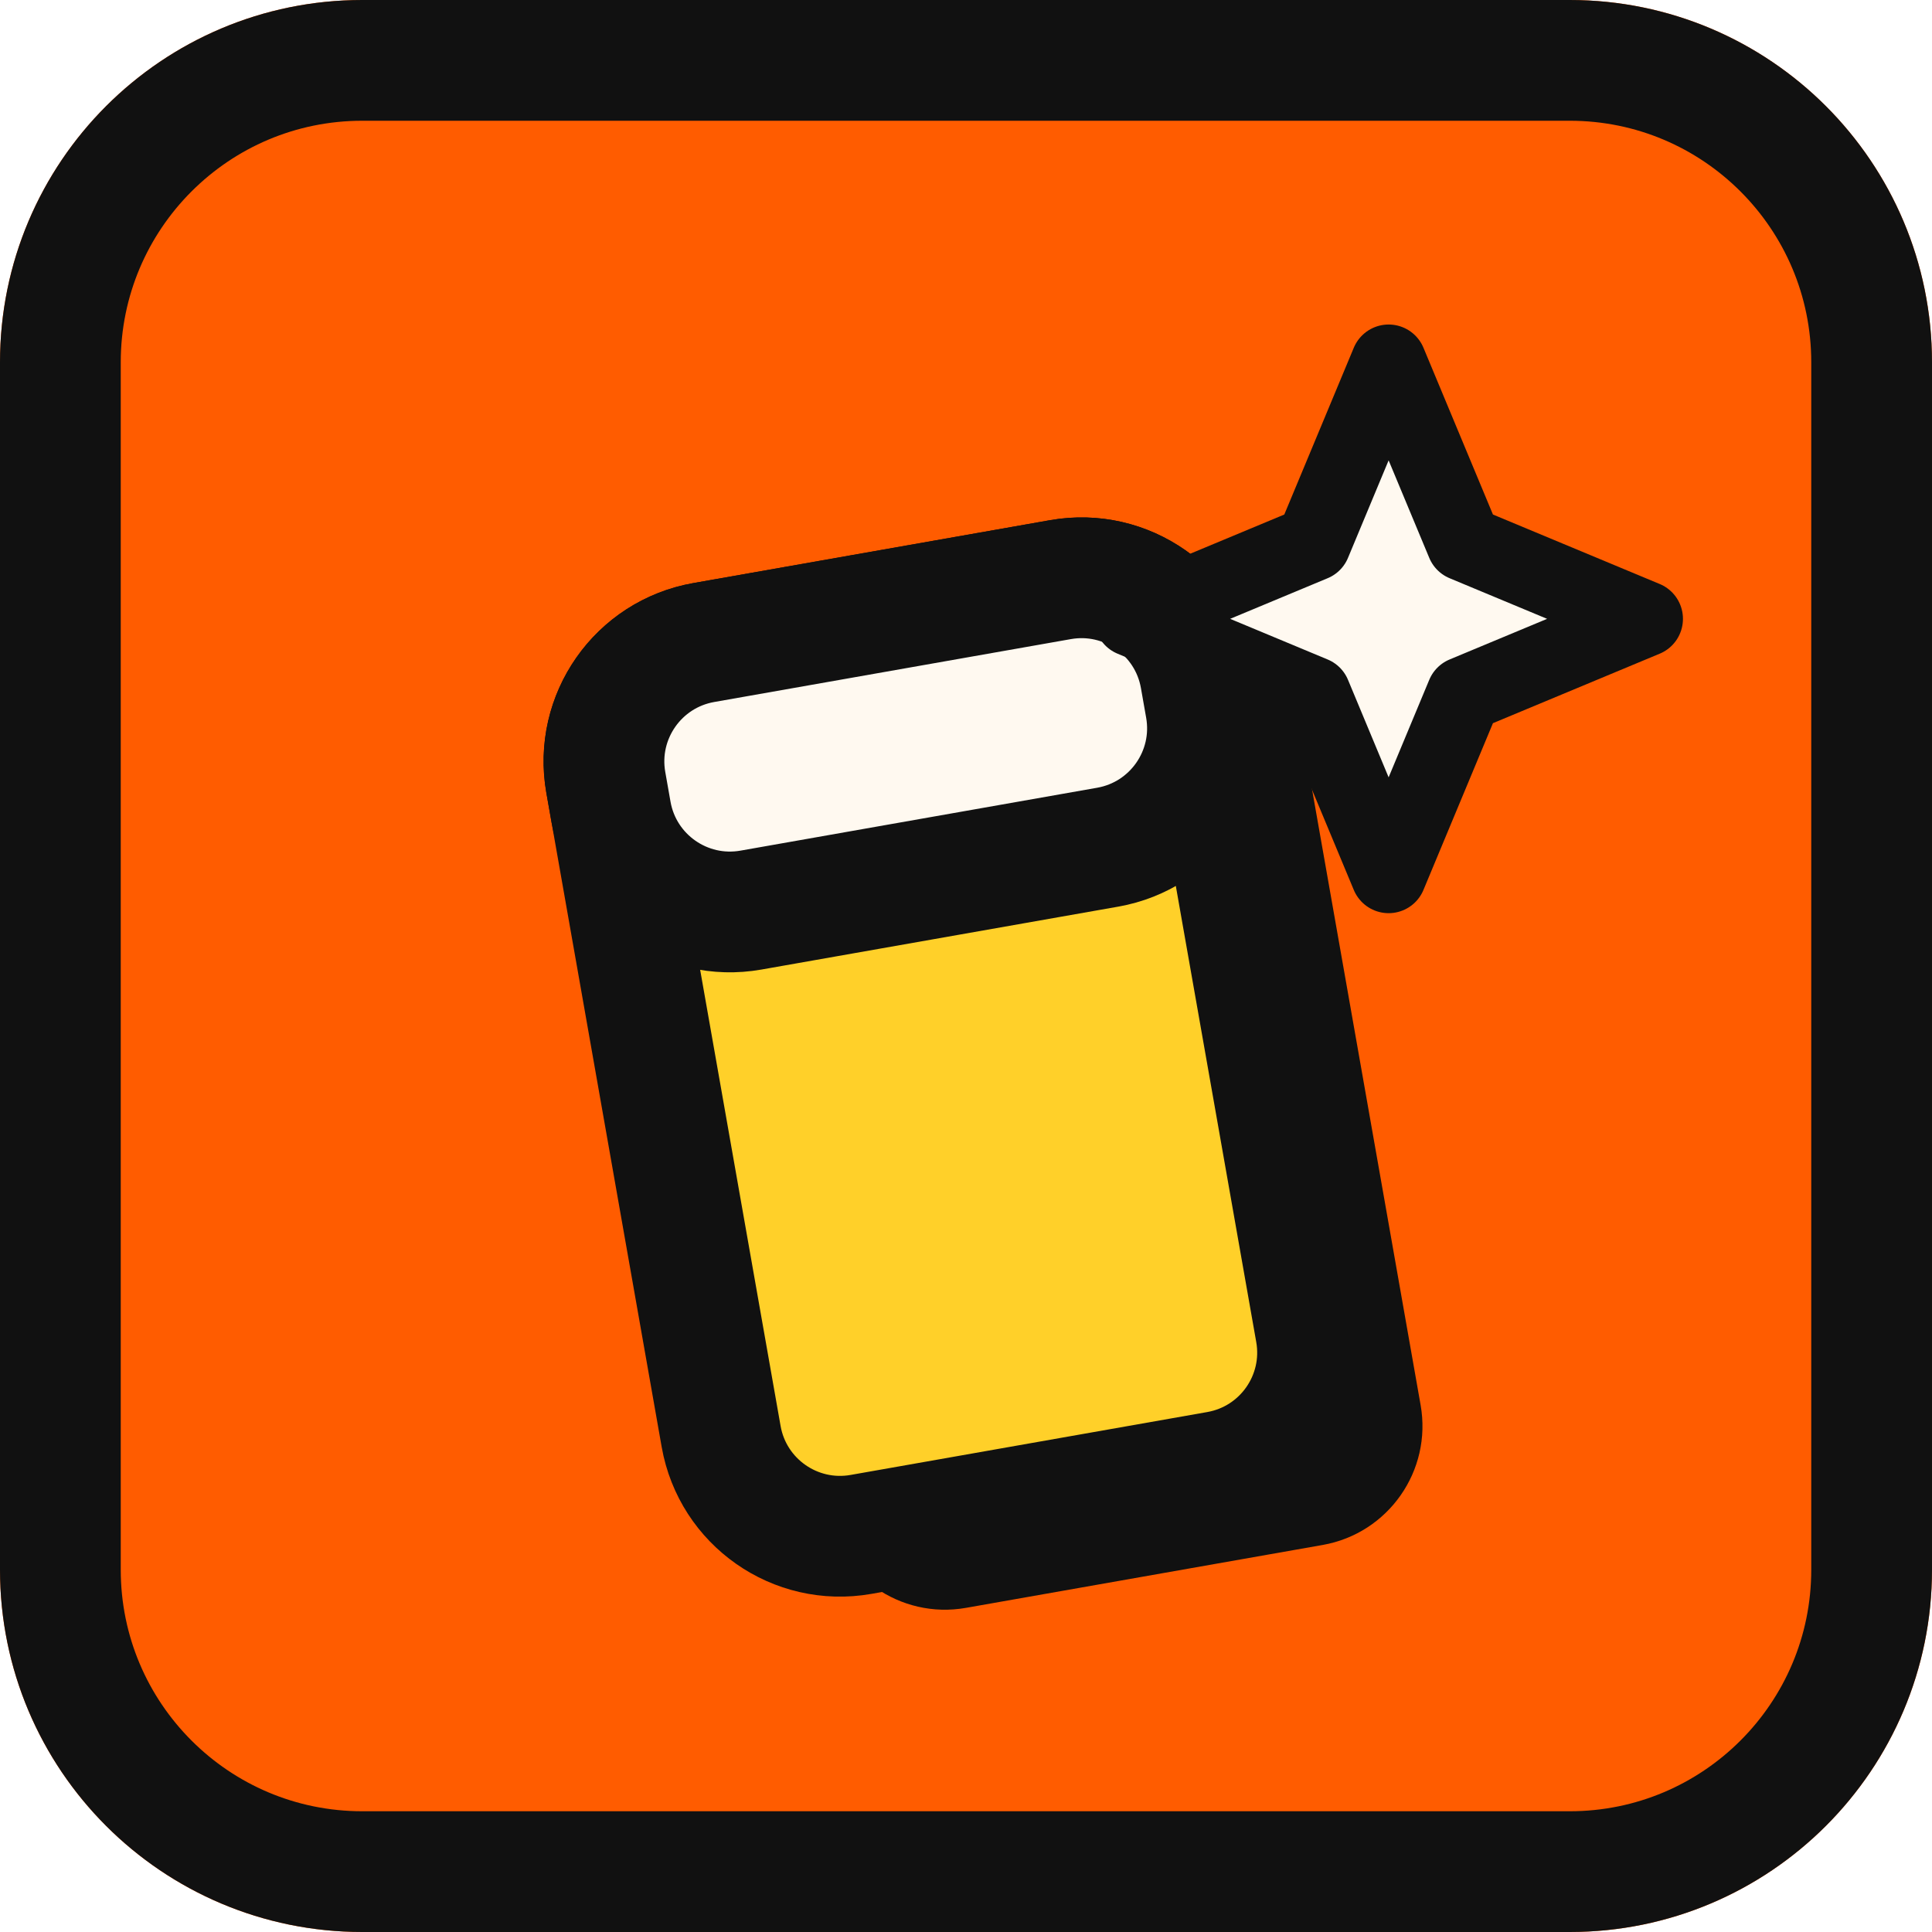
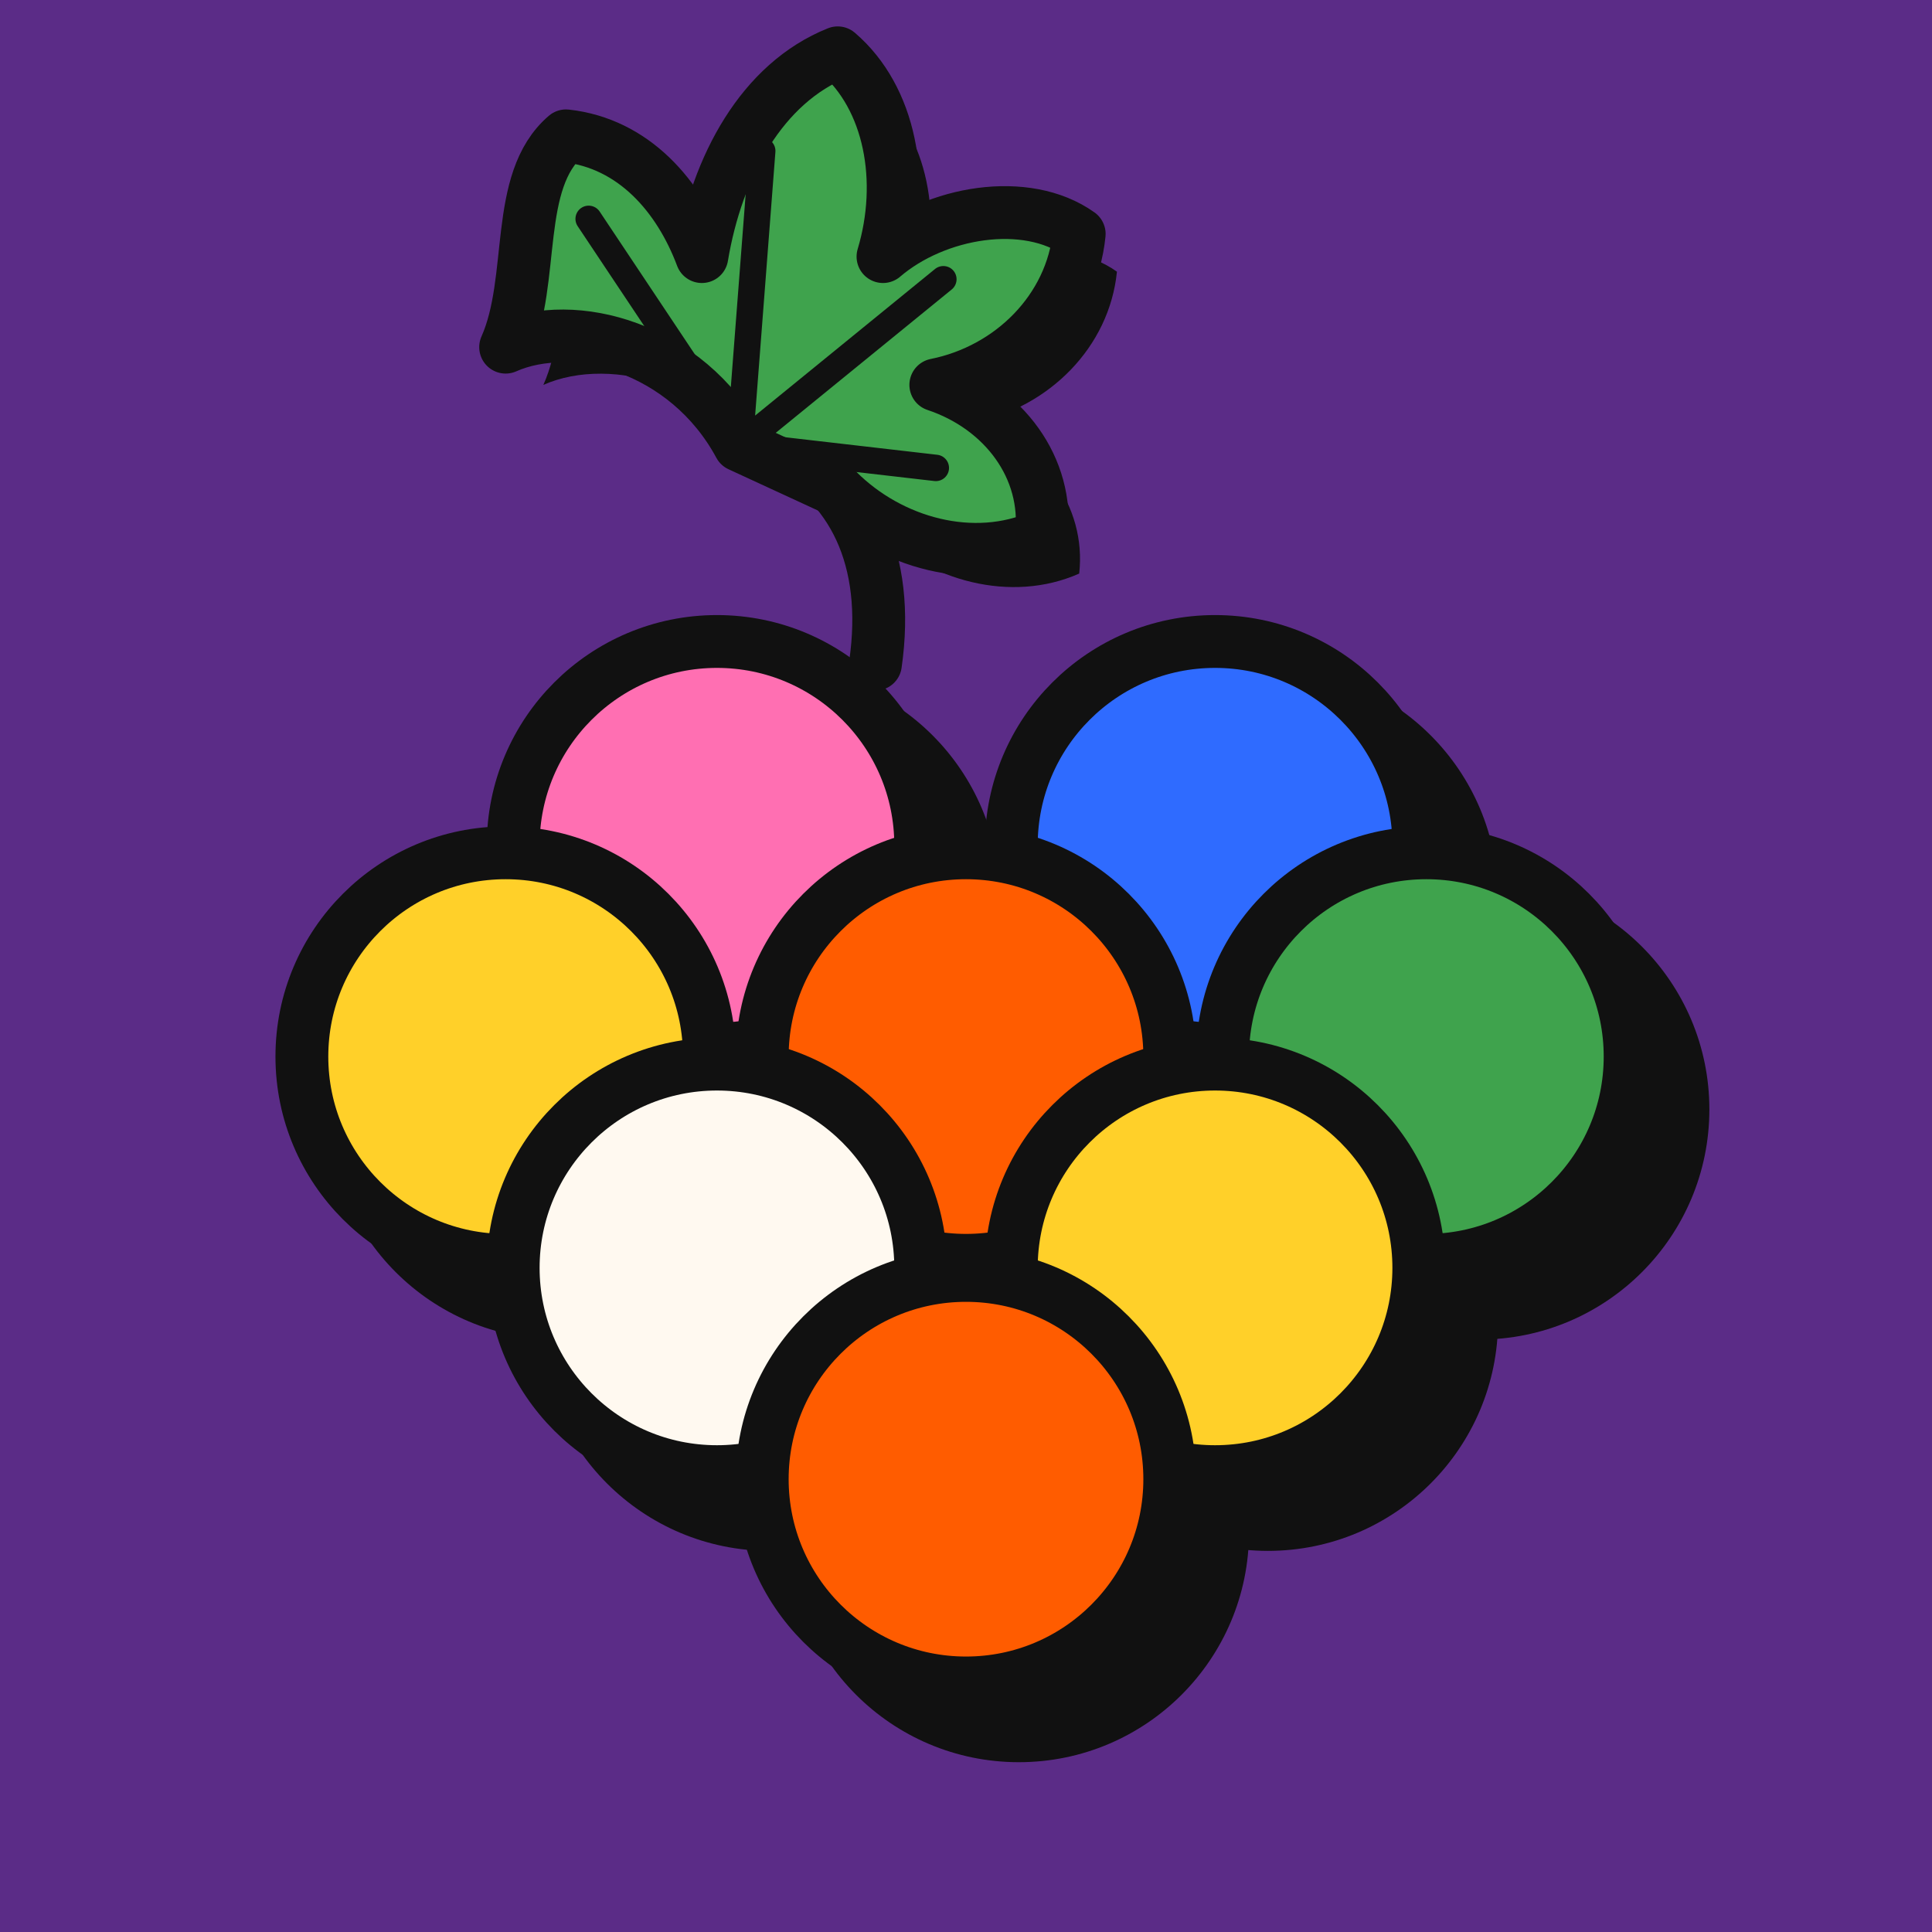
- <svg xmlns="http://www.w3.org/2000/svg" viewBox="0 0 64 64" width="64" height="64">
-   <rect width="64" height="64" rx="12" fill="#FF5C00" />
-   <rect x="2" y="2" width="60" height="60" rx="10" fill="none" stroke="#111111" stroke-width="4" />
-   <g transform="rotate(-10 32 36)">
-     <rect x="25" y="23" width="20" height="30" rx="4" fill="#111111" />
-     <rect x="22" y="20" width="20" height="30" rx="4" fill="#FFD029" stroke="#111111" stroke-width="4" />
-     <rect x="22" y="20" width="20" height="9" rx="4" fill="#FFF9F0" stroke="#111111" stroke-width="4" />
+ <svg xmlns="http://www.w3.org/2000/svg" viewBox="0 0 512 512" width="512" height="512">
+   <rect width="512" height="512" fill="#5B2C87" />
+   <path d="M232 176 C 236 148, 226 128, 206 118" fill="none" stroke="#111111" stroke-width="14" stroke-linecap="round" />
+   <path d="M300 190 C 316 166, 344 168, 348 190 C 350 206, 330 210, 328 196" fill="none" stroke="#111111" stroke-width="12" stroke-linecap="round" />
+   <g transform="translate(196 118)">
+     <path d="M0 0 C -14 -26, -44 -34, -62 -26 C -54 -44, -60 -70, -46 -82 C -28 -80, -16 -66, -10 -50 C -6 -74, 6 -96, 26 -104 C 40 -92, 44 -70, 38 -50 C 52 -62, 76 -66, 90 -56 C 88 -36, 72 -20, 52 -16 C 70 -10, 82 6, 80 24 C 62 32, 40 26, 26 12 Z" fill="#111111" transform="translate(10 10)" />
+     <path d="M0 0 C -14 -26, -44 -34, -62 -26 C -54 -44, -60 -70, -46 -82 C -28 -80, -16 -66, -10 -50 C -6 -74, 6 -96, 26 -104 C 40 -92, 44 -70, 38 -50 C 52 -62, 76 -66, 90 -56 C 88 -36, 72 -20, 52 -16 C 70 -10, 82 6, 80 24 C 62 32, 40 26, 26 12 Z" fill="#3FA34D" stroke="#111111" stroke-width="14" stroke-linejoin="round" />
+     <path d="M0 0 L -40 -60  M0 0 L 6 -78  M0 0 L 54 -44  M0 0 L 52 6" fill="none" stroke="#111111" stroke-width="7" stroke-linecap="round" />
  </g>
-   <path d="M46 12 L48.5 18 L54.5 20.5 L48.5 23 L46 29 L43.5 23 L37.5 20.5 L43.5 18 Z" fill="#FFF9F0" stroke="#111111" stroke-width="2.5" stroke-linejoin="round" />
+   <g transform="translate(14 14)">
+     <circle cx="190" cy="224" r="61.0" fill="#111111" />
+     <circle cx="322" cy="224" r="61.0" fill="#111111" />
+     <circle cx="134" cy="280" r="61.0" fill="#111111" />
+     <circle cx="256" cy="280" r="61.0" fill="#111111" />
+     <circle cx="378" cy="280" r="61.0" fill="#111111" />
+     <circle cx="190" cy="336" r="61.0" fill="#111111" />
+     <circle cx="322" cy="336" r="61.0" fill="#111111" />
+     <circle cx="256" cy="392" r="61.0" fill="#111111" />
+   </g>
+   <circle cx="190" cy="224" r="54" fill="#FF6FB2" stroke="#111111" stroke-width="14" />
+   <circle cx="322" cy="224" r="54" fill="#2F6BFF" stroke="#111111" stroke-width="14" />
+   <circle cx="134" cy="280" r="54" fill="#FFD029" stroke="#111111" stroke-width="14" />
+   <circle cx="256" cy="280" r="54" fill="#FF5C00" stroke="#111111" stroke-width="14" />
+   <circle cx="378" cy="280" r="54" fill="#3FA34D" stroke="#111111" stroke-width="14" />
+   <circle cx="190" cy="336" r="54" fill="#FFF9F0" stroke="#111111" stroke-width="14" />
+   <circle cx="322" cy="336" r="54" fill="#FFD029" stroke="#111111" stroke-width="14" />
+   <circle cx="256" cy="392" r="54" fill="#FF5C00" stroke="#111111" stroke-width="14" />
</svg>
